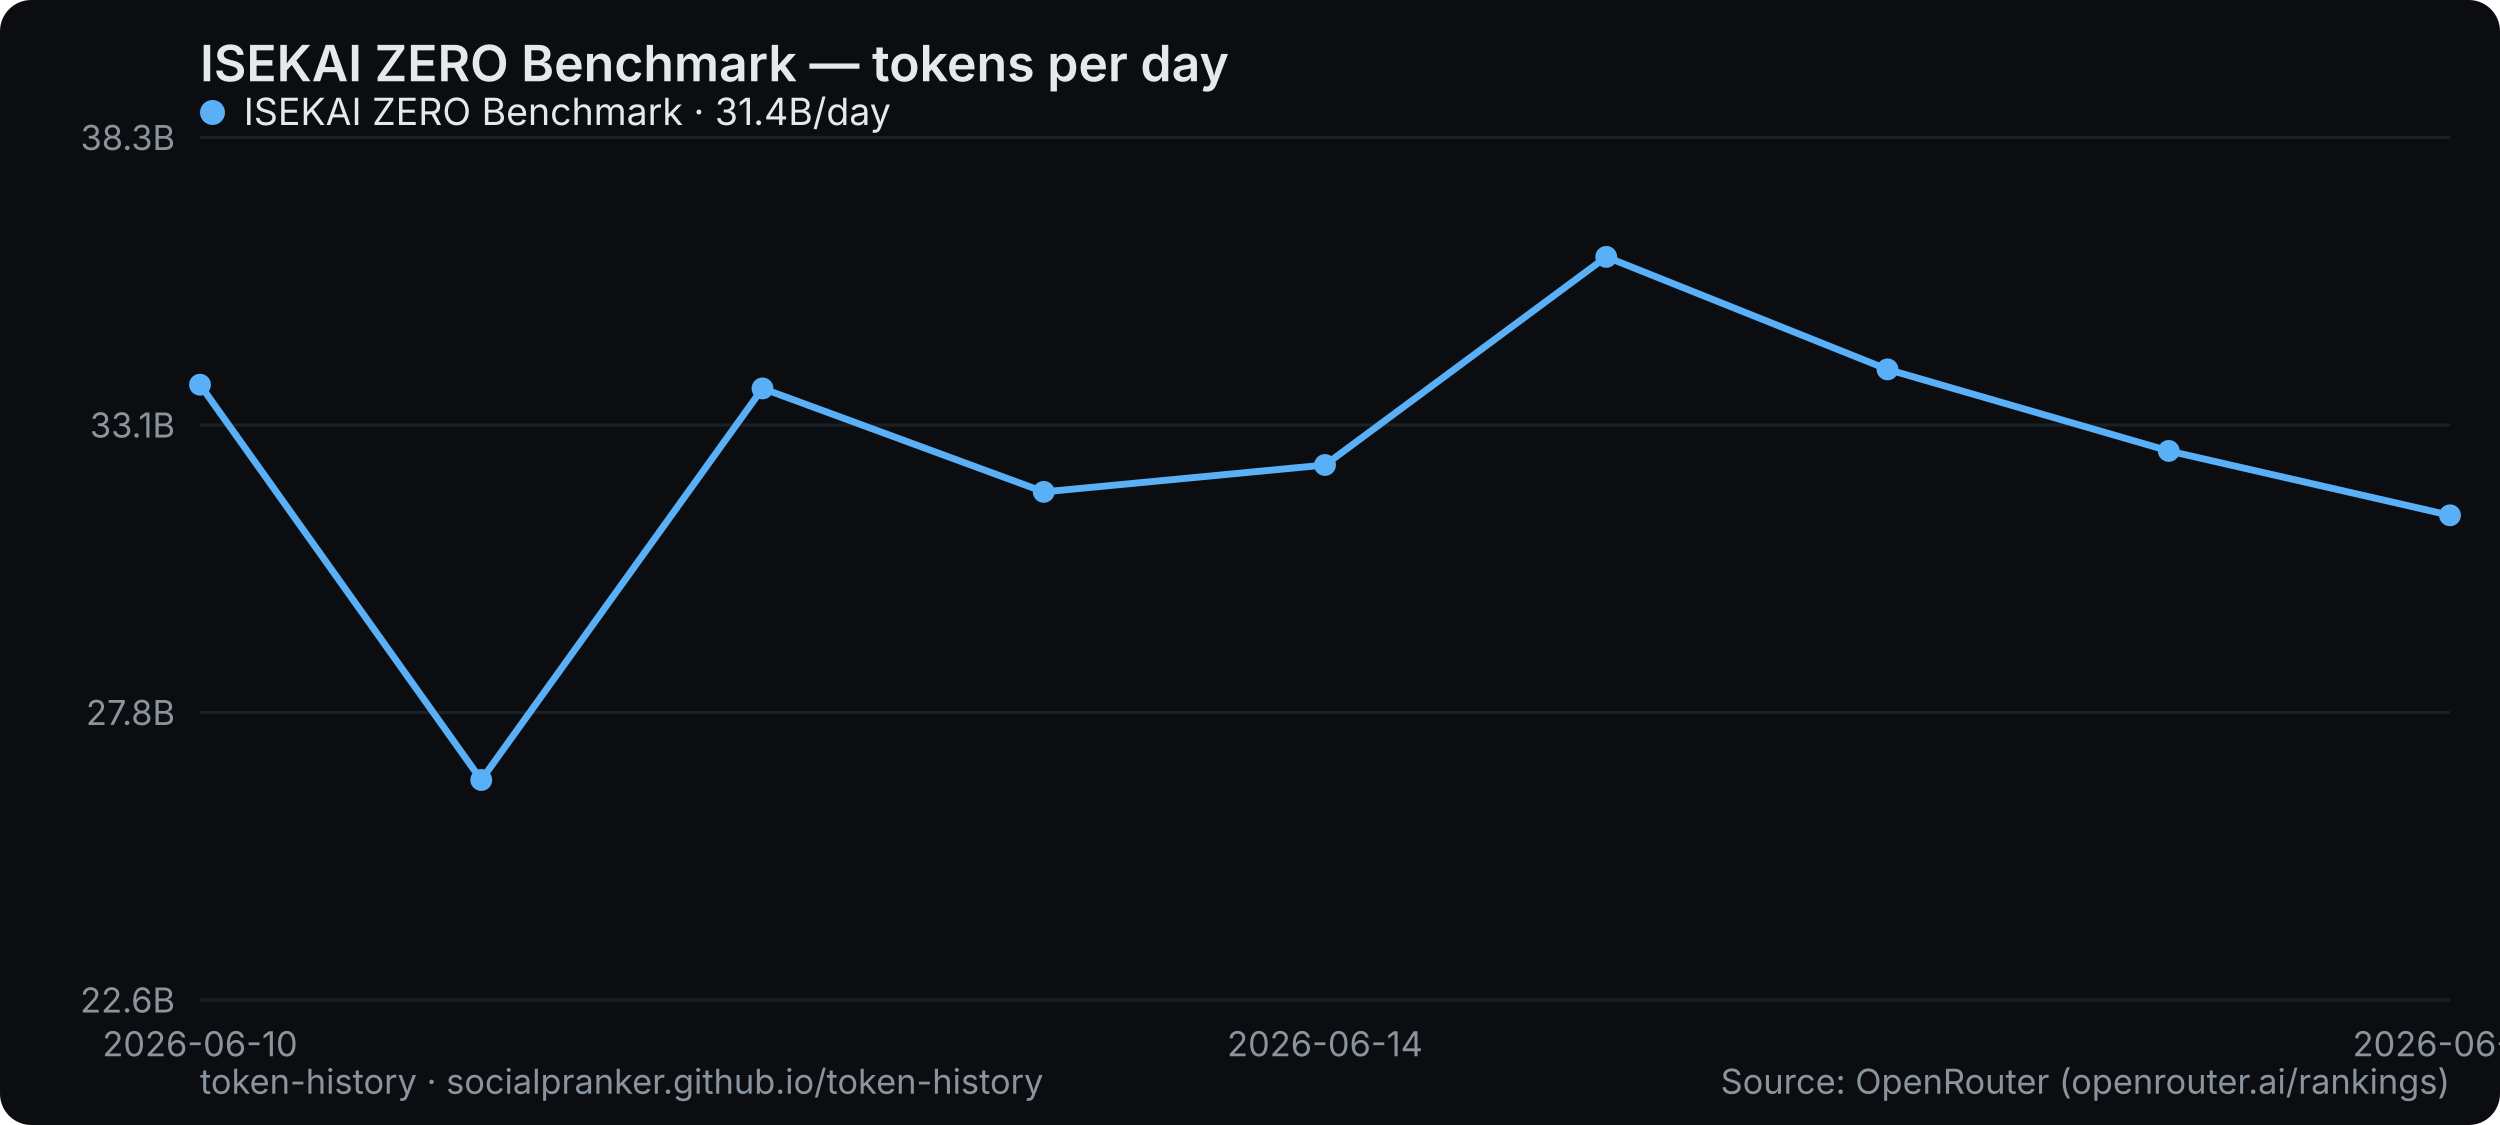
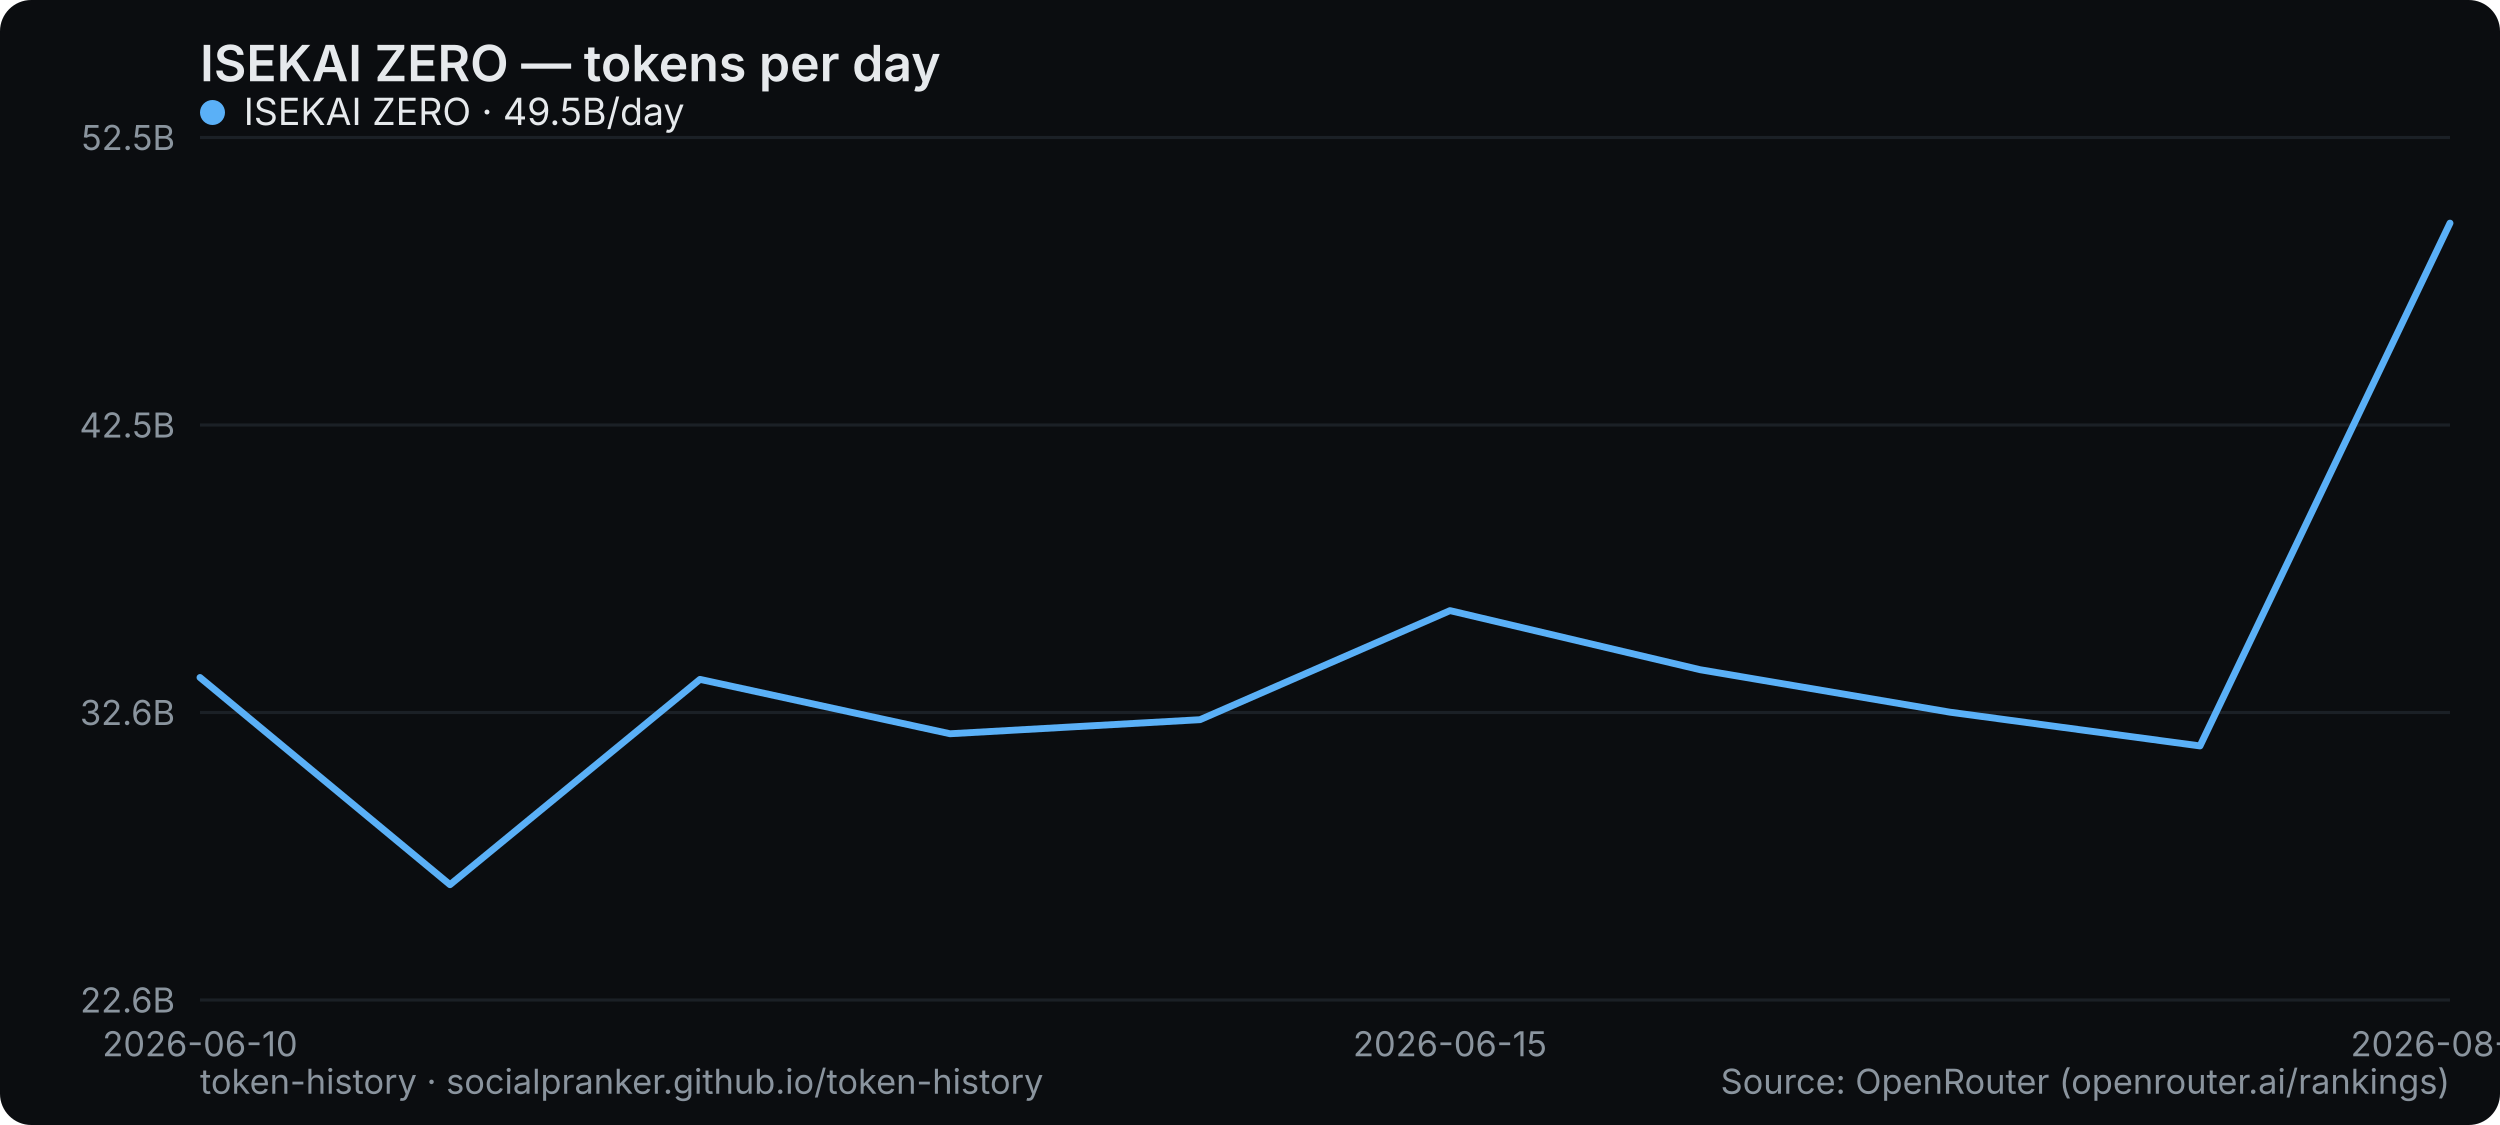
- <svg xmlns="http://www.w3.org/2000/svg" width="800" height="360" viewBox="0 0 800 360" role="img" aria-label="ISEKAI ZERO Benchmark — tokens per day">
+ <svg xmlns="http://www.w3.org/2000/svg" width="800" height="360" viewBox="0 0 800 360" role="img" aria-label="ISEKAI ZERO — tokens per day">
  <rect width="800" height="360" rx="10" fill="#0b0d10" />
-   <text x="64" y="26" font-family="system-ui,-apple-system,Segoe UI,sans-serif" font-size="16" font-weight="600" fill="#e6e9ec">ISEKAI ZERO Benchmark — tokens per day</text>
+   <text x="64" y="26" font-family="system-ui,-apple-system,Segoe UI,sans-serif" font-size="16" font-weight="600" fill="#e6e9ec">ISEKAI ZERO — tokens per day</text>
  <line x1="64" y1="320" x2="784" y2="320" stroke="#1b2026" stroke-width="1" />
  <text x="56" y="324" text-anchor="end" font-family="system-ui,-apple-system,Segoe UI,sans-serif" font-size="11" fill="#8a949e">22.6B</text>
  <line x1="64" y1="228" x2="784" y2="228" stroke="#1b2026" stroke-width="1" />
-   <text x="56" y="232" text-anchor="end" font-family="system-ui,-apple-system,Segoe UI,sans-serif" font-size="11" fill="#8a949e">27.8B</text>
+   <text x="56" y="232" text-anchor="end" font-family="system-ui,-apple-system,Segoe UI,sans-serif" font-size="11" fill="#8a949e">32.6B</text>
  <line x1="64" y1="136" x2="784" y2="136" stroke="#1b2026" stroke-width="1" />
-   <text x="56" y="140" text-anchor="end" font-family="system-ui,-apple-system,Segoe UI,sans-serif" font-size="11" fill="#8a949e">33.1B</text>
+   <text x="56" y="140" text-anchor="end" font-family="system-ui,-apple-system,Segoe UI,sans-serif" font-size="11" fill="#8a949e">42.5B</text>
  <line x1="64" y1="44" x2="784" y2="44" stroke="#1b2026" stroke-width="1" />
-   <text x="56" y="48" text-anchor="end" font-family="system-ui,-apple-system,Segoe UI,sans-serif" font-size="11" fill="#8a949e">38.3B</text>
+   <text x="56" y="48" text-anchor="end" font-family="system-ui,-apple-system,Segoe UI,sans-serif" font-size="11" fill="#8a949e">52.5B</text>
  <text x="64" y="338" text-anchor="middle" font-family="system-ui,-apple-system,Segoe UI,sans-serif" font-size="11" fill="#8a949e">2026-06-10</text>
-   <text x="424" y="338" text-anchor="middle" font-family="system-ui,-apple-system,Segoe UI,sans-serif" font-size="11" fill="#8a949e">2026-06-14</text>
-   <text x="784" y="338" text-anchor="middle" font-family="system-ui,-apple-system,Segoe UI,sans-serif" font-size="11" fill="#8a949e">2026-06-18</text>
-   <polyline points="64.0,123.1 154.0,249.6 244.0,124.3 334.0,157.4 424.0,148.8 514.0,82.2 604.0,118.2 694.0,144.3 784.0,164.9" fill="none" stroke="#5ab0f7" stroke-width="2.2" stroke-linejoin="round" stroke-linecap="round" />
-   <circle cx="64.0" cy="123.1" r="3.5" fill="#5ab0f7" />
-   <circle cx="154.0" cy="249.6" r="3.5" fill="#5ab0f7" />
-   <circle cx="244.0" cy="124.3" r="3.5" fill="#5ab0f7" />
-   <circle cx="334.0" cy="157.4" r="3.5" fill="#5ab0f7" />
-   <circle cx="424.0" cy="148.8" r="3.5" fill="#5ab0f7" />
-   <circle cx="514.0" cy="82.2" r="3.5" fill="#5ab0f7" />
-   <circle cx="604.0" cy="118.2" r="3.5" fill="#5ab0f7" />
-   <circle cx="694.0" cy="144.3" r="3.5" fill="#5ab0f7" />
-   <circle cx="784.0" cy="164.9" r="3.5" fill="#5ab0f7" />
+   <text x="464" y="338" text-anchor="middle" font-family="system-ui,-apple-system,Segoe UI,sans-serif" font-size="11" fill="#8a949e">2026-06-15</text>
+   <text x="784" y="338" text-anchor="middle" font-family="system-ui,-apple-system,Segoe UI,sans-serif" font-size="11" fill="#8a949e">2026-08-27</text>
+   <polyline points="64.0,216.8 144.0,283.1 224.0,217.4 304.0,234.8 384.0,230.3 464.0,195.4 544.0,214.3 624.0,227.9 704.0,238.7 784.0,71.4" fill="none" stroke="#5ab0f7" stroke-width="2.2" stroke-linejoin="round" stroke-linecap="round" />
  <g font-family="system-ui,-apple-system,Segoe UI,sans-serif" font-size="12">
    <circle cx="68" cy="36" r="4" fill="#5ab0f7" />
-     <text x="78" y="40" fill="#e6e9ec">ISEKAI ZERO Benchmark · 31.4B/day</text>
+     <text x="78" y="40" fill="#e6e9ec">ISEKAI ZERO · 49.5B/day</text>
  </g>
  <text x="64" y="350" font-family="system-ui,-apple-system,Segoe UI,sans-serif" font-size="11" fill="#8a949e">token-history · socialpranker.github.io/token-history</text>
  <text x="784" y="350" text-anchor="end" font-family="system-ui,-apple-system,Segoe UI,sans-serif" font-size="11" fill="#8a949e">Source: OpenRouter (openrouter.ai/rankings)</text>
</svg>
